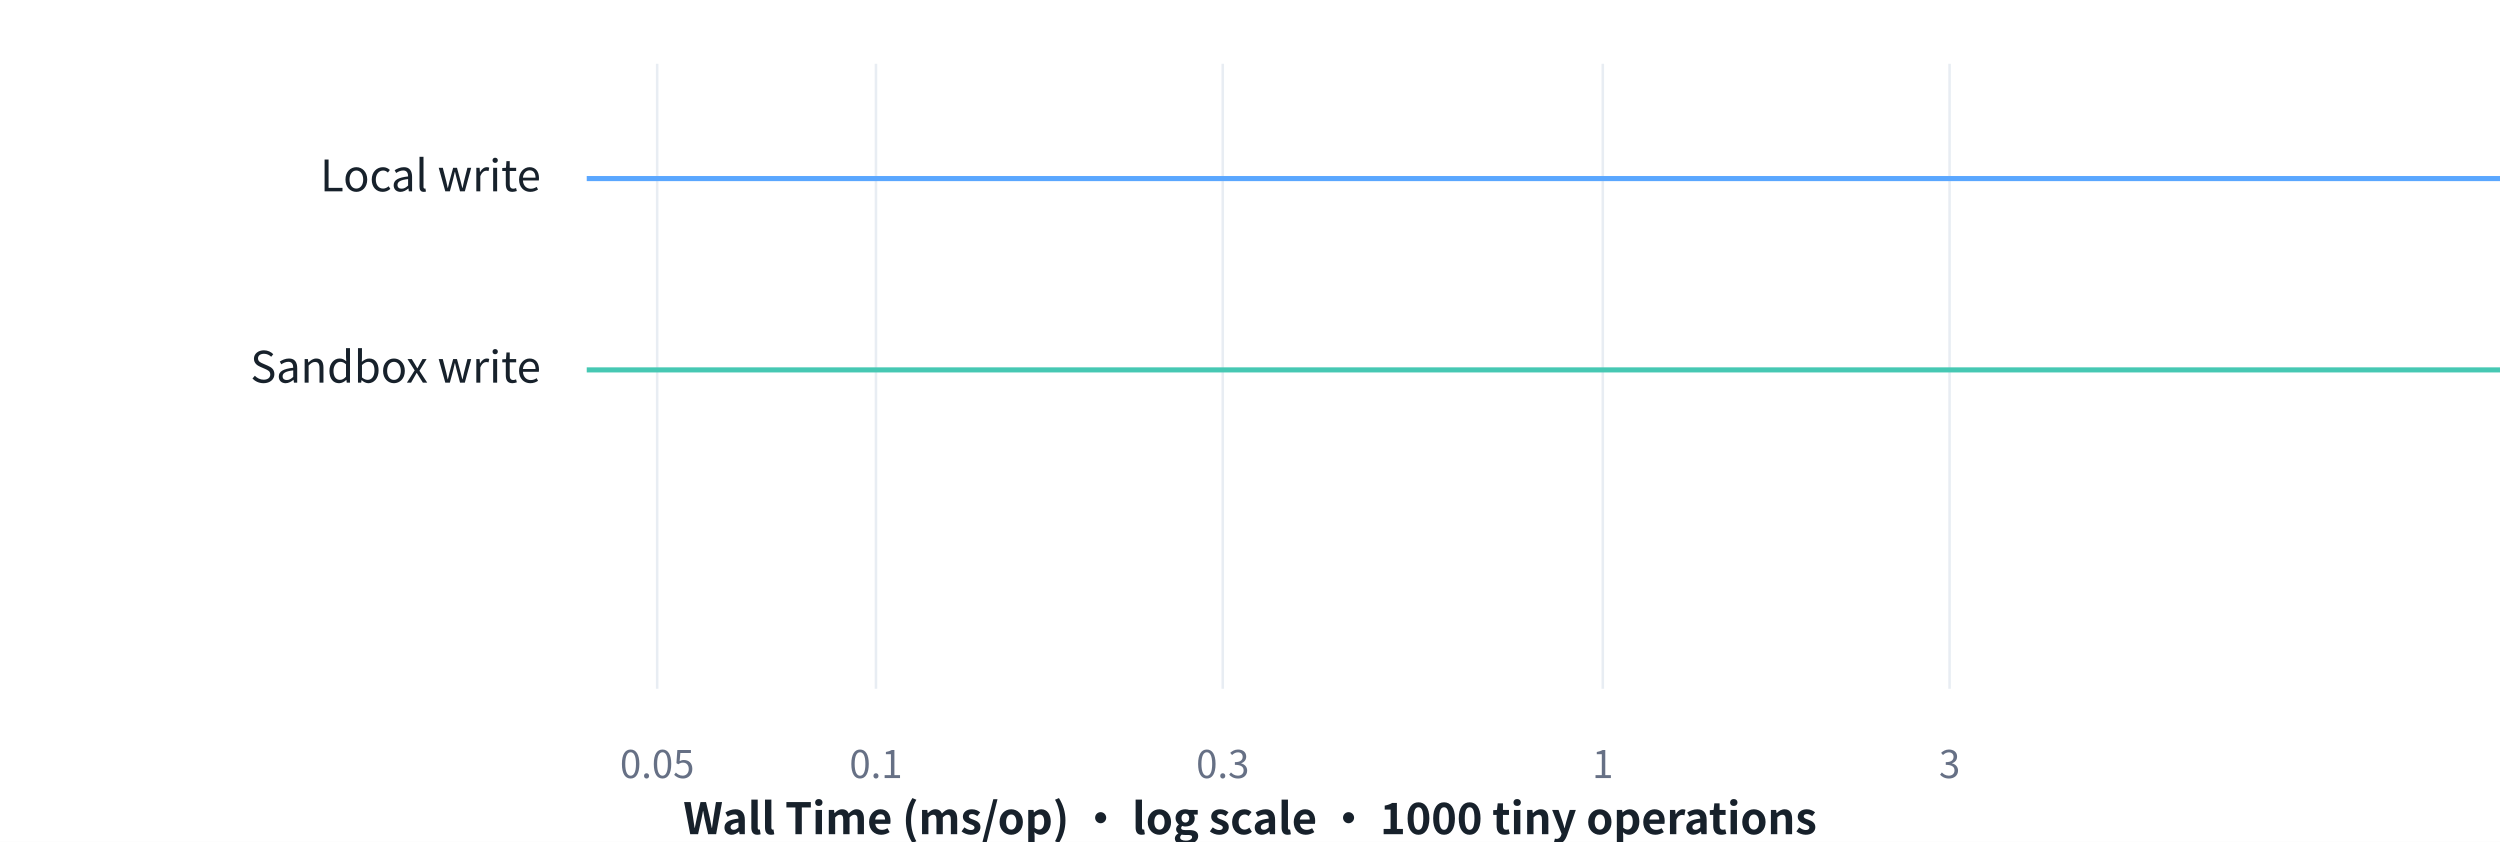
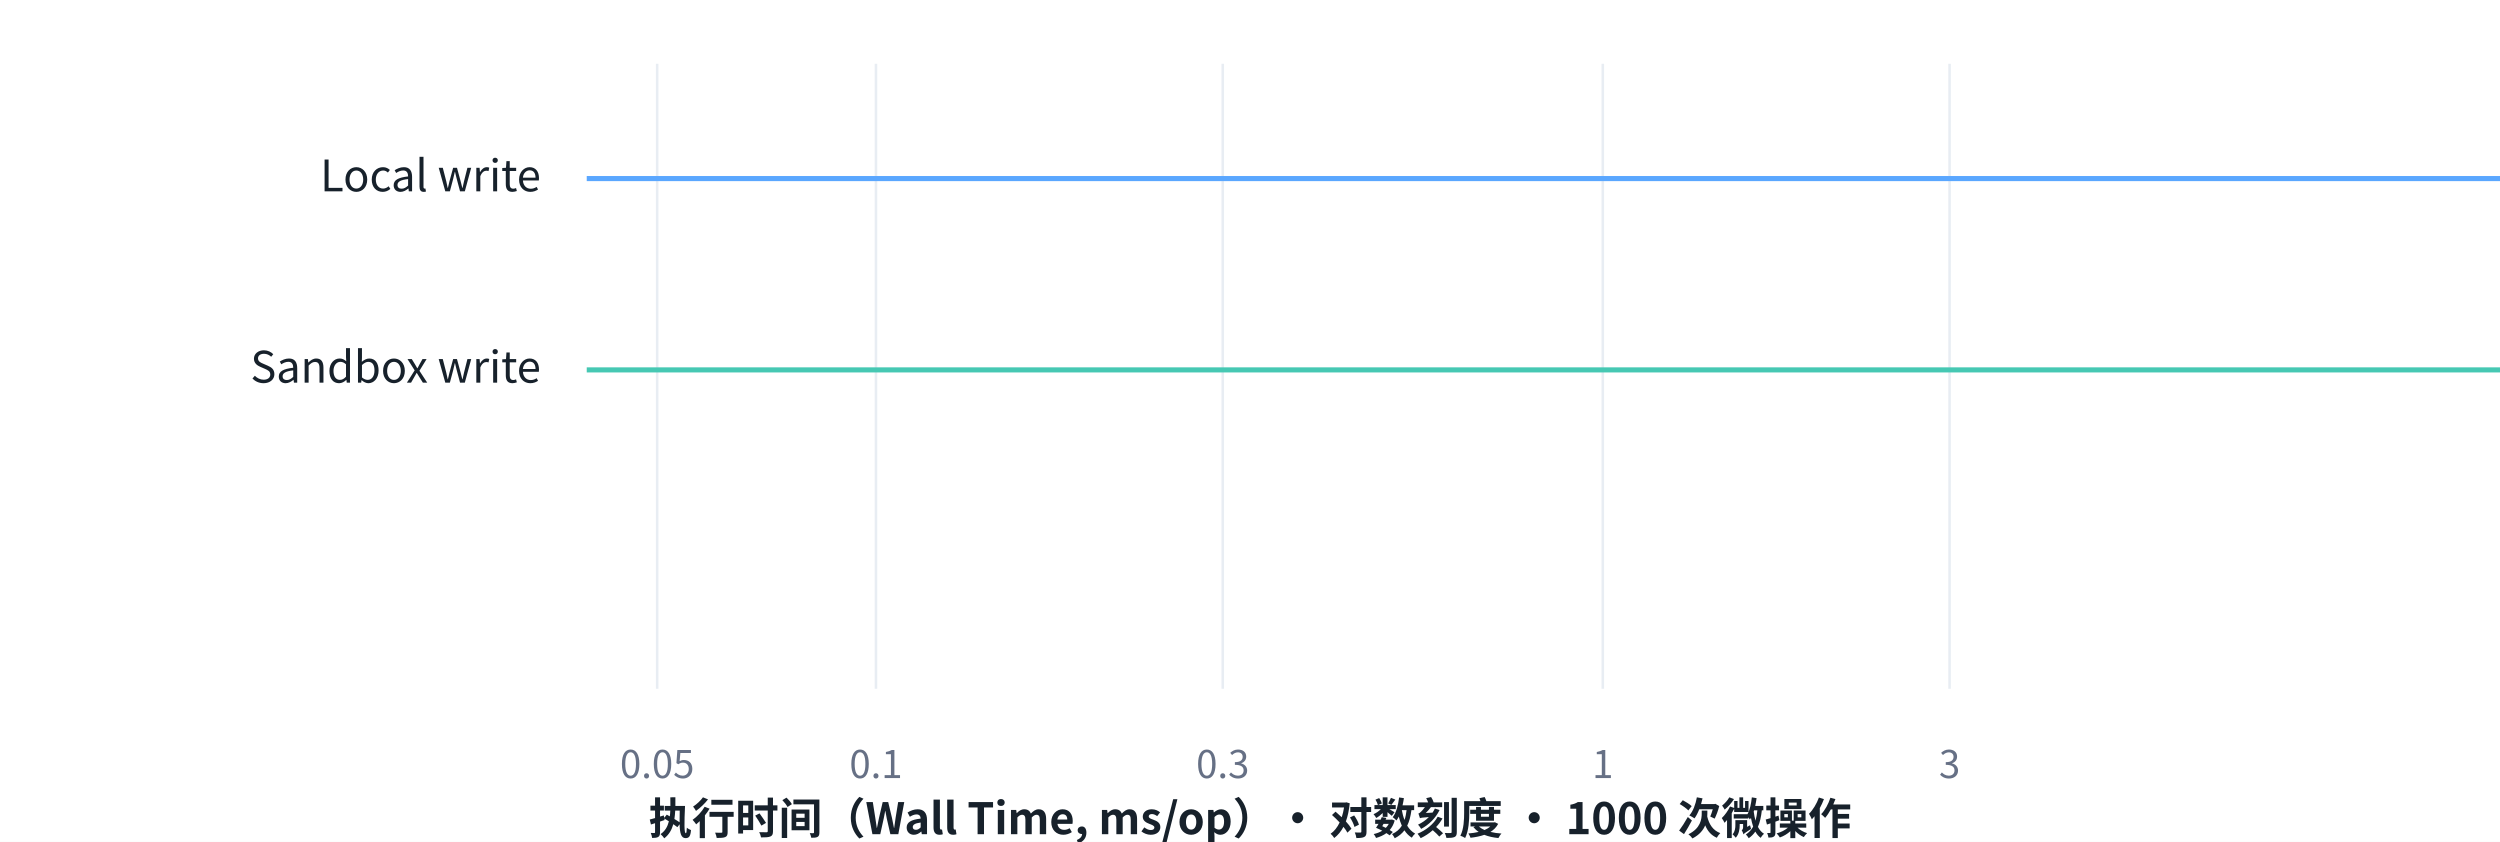
<svg xmlns="http://www.w3.org/2000/svg" viewBox="0 0 980 330" role="img" data-benchmark="C6" data-series-count="2">
  <rect width="980" height="330" fill="#FFFFFF" />
  <defs>
    <marker id="arrow" viewBox="0 0 10 10" refX="8" refY="5" markerWidth="7" markerHeight="7" orient="auto-start-reverse">
      <path d="M 0 0 L 10 5 L 0 10 z" fill="#64748B" />
    </marker>
  </defs>
  <line x1="257.611" y1="25" x2="257.611" y2="270" stroke="#E8EDF3" />
  <text x="257.611" y="305" fill="#667085" font-size="15" font-weight="400" text-anchor="middle" font-family="'Noto Sans CJK SC','PingFang SC','Microsoft YaHei','Segoe UI',system-ui,sans-serif">0.05</text>
  <line x1="343.379" y1="25" x2="343.379" y2="270" stroke="#E8EDF3" />
  <text x="343.379" y="305" fill="#667085" font-size="15" font-weight="400" text-anchor="middle" font-family="'Noto Sans CJK SC','PingFang SC','Microsoft YaHei','Segoe UI',system-ui,sans-serif">0.1</text>
  <line x1="479.318" y1="25" x2="479.318" y2="270" stroke="#E8EDF3" />
  <text x="479.318" y="305" fill="#667085" font-size="15" font-weight="400" text-anchor="middle" font-family="'Noto Sans CJK SC','PingFang SC','Microsoft YaHei','Segoe UI',system-ui,sans-serif">0.3</text>
  <line x1="628.293" y1="25" x2="628.293" y2="270" stroke="#E8EDF3" />
  <text x="628.293" y="305" fill="#667085" font-size="15" font-weight="400" text-anchor="middle" font-family="'Noto Sans CJK SC','PingFang SC','Microsoft YaHei','Segoe UI',system-ui,sans-serif">1</text>
  <line x1="764.232" y1="25" x2="764.232" y2="270" stroke="#E8EDF3" />
  <text x="764.232" y="305" fill="#667085" font-size="15" font-weight="400" text-anchor="middle" font-family="'Noto Sans CJK SC','PingFang SC','Microsoft YaHei','Segoe UI',system-ui,sans-serif">3</text>
  <text x="212" y="75" fill="#17212B" font-size="17" font-weight="400" text-anchor="end" font-family="'Noto Sans CJK SC','PingFang SC','Microsoft YaHei','Segoe UI',system-ui,sans-serif">Local write</text>
  <line x1="230.0" y1="70" x2="1503.44" y2="70" stroke="#5aa7ff" stroke-width="2" />
  <circle cx="1503.44" cy="70" r="8" fill="#5aa7ff" />
  <text x="1517.44" y="75" fill="#5aa7ff" font-size="16" font-weight="700" text-anchor="start" font-family="'Noto Sans CJK SC','PingFang SC','Microsoft YaHei','Segoe UI',system-ui,sans-serif">1179.265</text>
  <text x="212" y="150" fill="#17212B" font-size="17" font-weight="400" text-anchor="end" font-family="'Noto Sans CJK SC','PingFang SC','Microsoft YaHei','Segoe UI',system-ui,sans-serif">Sandbox write</text>
  <line x1="230.0" y1="145" x2="1511.125" y2="145" stroke="#46c8b3" stroke-width="2" />
  <circle cx="1511.125" cy="145" r="8" fill="#46c8b3" />
  <text x="1525.125" y="150" fill="#46c8b3" font-size="16" font-weight="700" text-anchor="start" font-family="'Noto Sans CJK SC','PingFang SC','Microsoft YaHei','Segoe UI',system-ui,sans-serif">1254.830</text>
-   <text x="490" y="327" fill="#17212B" font-size="17" font-weight="700" text-anchor="middle" font-family="'Noto Sans CJK SC','PingFang SC','Microsoft YaHei','Segoe UI',system-ui,sans-serif">Wall Time (ms/op) · log scale · 1000 tiny operations</text>
+   <text x="490" y="327" fill="#17212B" font-size="17" font-weight="700" text-anchor="middle" font-family="'Noto Sans CJK SC','PingFang SC','Microsoft YaHei','Segoe UI',system-ui,sans-serif">执行时间（Wall Time, ms/op）· 对数刻度 · 1000 次微操作</text>
</svg>
